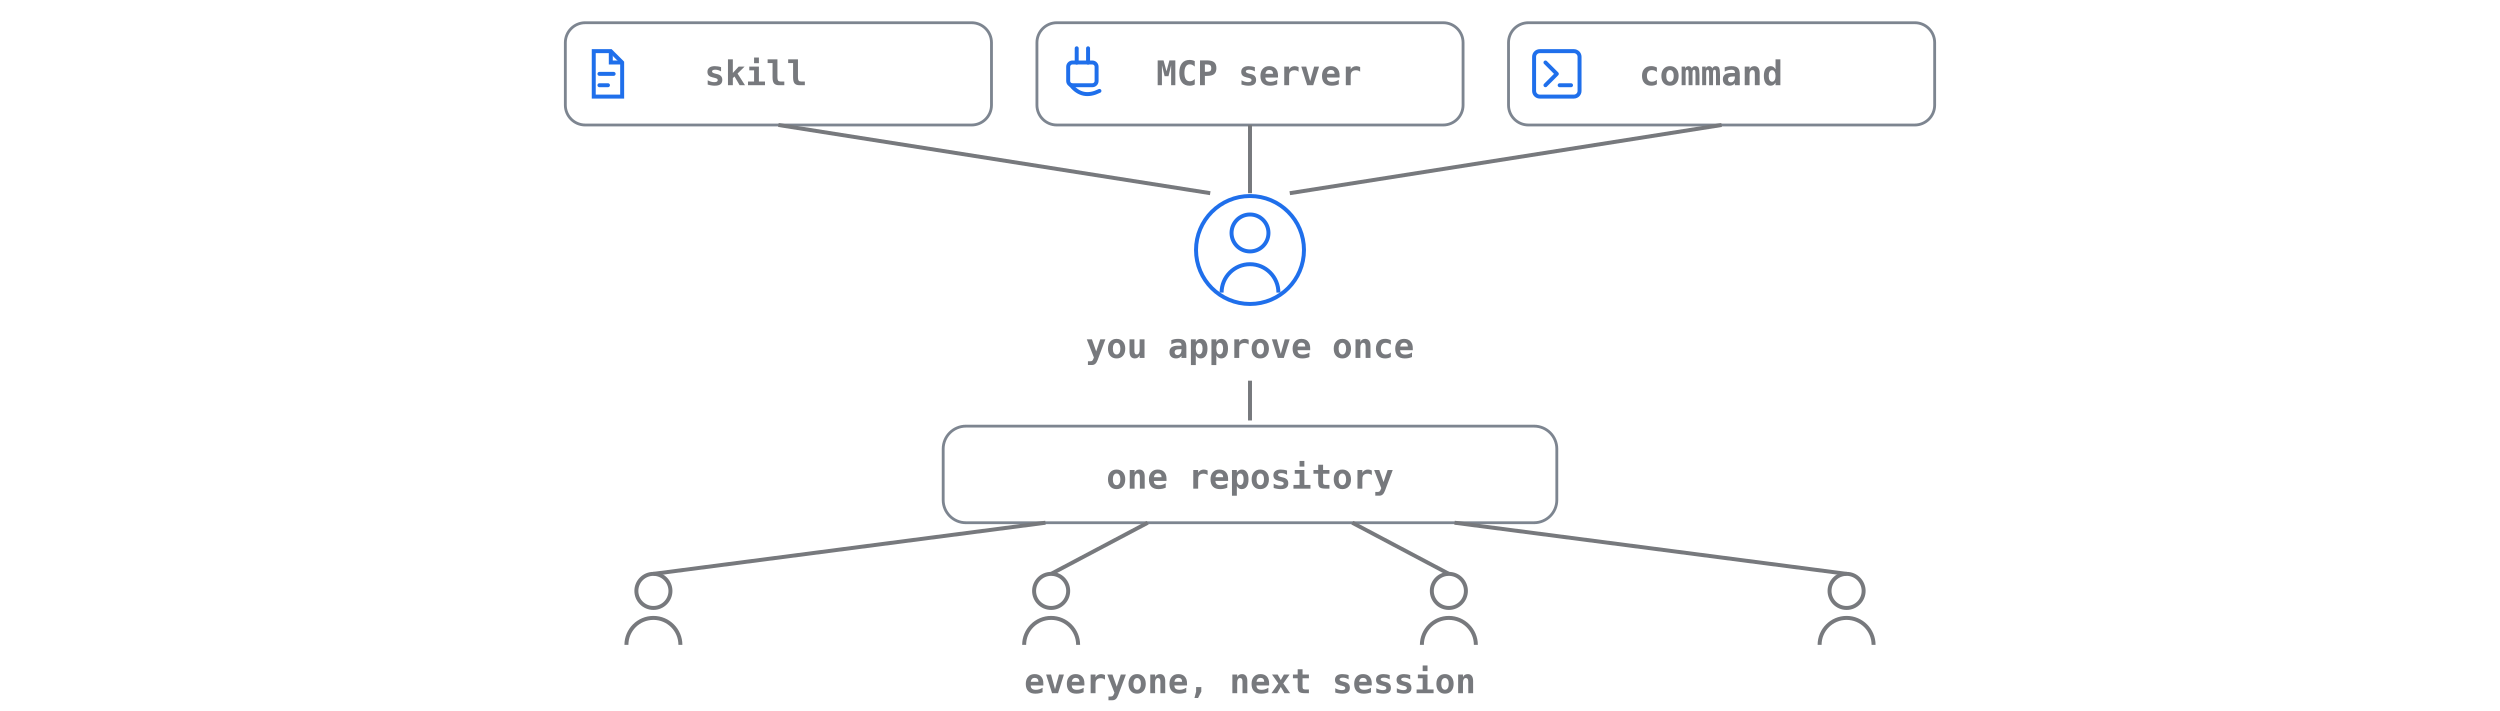
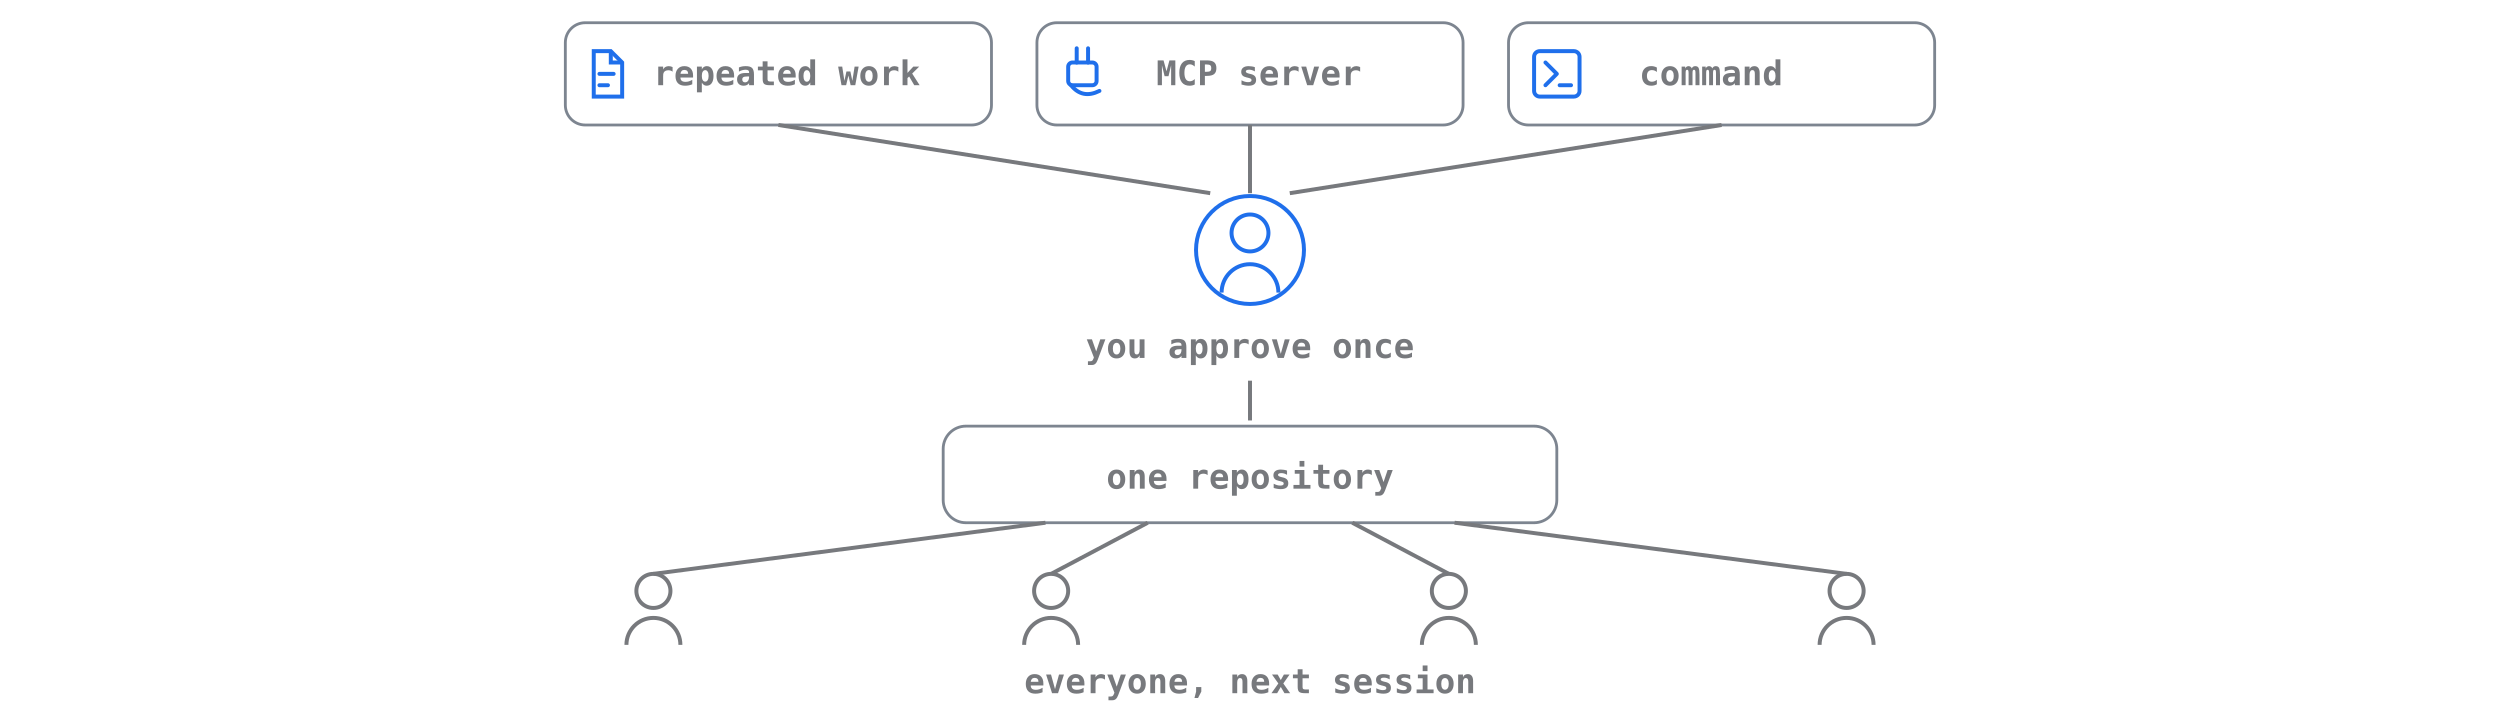
<svg xmlns="http://www.w3.org/2000/svg" viewBox="0 0 880 250" width="880" height="250" role="img" aria-labelledby="t d" font-family="ui-monospace, SFMono-Regular, Menlo, Consolas, monospace">
  <rect x="199" y="8" width="150" height="36" rx="7" fill="none" stroke="#7d8590" />
  <path d="M209 18 H215 L219 22 V34 H209 Z" fill="none" stroke="#1f6feb" stroke-width="1.4" />
  <path d="M215 18 V22 H219" fill="none" stroke="#1f6feb" stroke-width="1.4" />
  <path d="M211 26 H216 M211 30 H214" fill="none" stroke="#1f6feb" stroke-width="1.4" stroke-linecap="round" />
-   <text x="248" y="30" font-size="12" font-weight="600" fill="#77797d">skill</text>
+   <text x="230" y="30" font-size="12" font-weight="600" fill="#77797d">repeated work</text>
  <rect x="365" y="8" width="150" height="36" rx="7" fill="none" stroke="#7d8590" />
  <path d="M379 22 V17 M383 22 V17" fill="none" stroke="#1f6feb" stroke-width="1.4" stroke-linecap="round" />
  <rect x="376" y="22" width="10" height="8" rx="1.5" fill="none" stroke="#1f6feb" stroke-width="1.4" />
  <path d="M377 30 Q 381 35 387 32" fill="none" stroke="#1f6feb" stroke-width="1.4" stroke-linecap="round" />
  <text x="407" y="30" font-size="12" font-weight="600" fill="#77797d">MCP server</text>
  <rect x="531" y="8" width="150" height="36" rx="7" fill="none" stroke="#7d8590" />
  <rect x="540" y="18" width="16" height="16" rx="2" fill="none" stroke="#1f6feb" stroke-width="1.4" />
  <path d="M544 22 L548 26 L544 30" fill="none" stroke="#1f6feb" stroke-width="1.4" stroke-linecap="round" stroke-linejoin="round" />
  <path d="M549 30 H553" fill="none" stroke="#1f6feb" stroke-width="1.4" stroke-linecap="round" />
  <text x="577" y="30" font-size="12" font-weight="600" fill="#77797d">command</text>
  <path d="M274 44 L426 68" fill="none" stroke="#77797d" stroke-width="1.4" />
  <path d="M440 44 L440 68" fill="none" stroke="#77797d" stroke-width="1.4" />
  <path d="M606 44 L454 68" fill="none" stroke="#77797d" stroke-width="1.4" />
  <circle cx="440" cy="88" r="19" fill="none" stroke="#1f6feb" stroke-width="1.4" />
  <circle cx="440" cy="82" r="6.5" fill="none" stroke="#1f6feb" stroke-width="1.4" />
  <path d="M430 103 a10 10 0 0 1 20 0" fill="none" stroke="#1f6feb" stroke-width="1.4" />
  <text x="440" y="126" font-size="12" font-weight="700" text-anchor="middle" fill="#77797d">you approve once</text>
  <path d="M440 134 V148" fill="none" stroke="#77797d" stroke-width="1.4" />
  <rect x="332" y="150" width="216" height="34" rx="8" fill="none" stroke="#7d8590" />
  <text x="440" y="172" font-size="12" font-weight="700" text-anchor="middle" fill="#77797d">one repository</text>
  <path d="M368 184 L230 202" fill="none" stroke="#77797d" stroke-width="1.4" />
  <path d="M404 184 L370 202" fill="none" stroke="#77797d" stroke-width="1.4" />
  <path d="M476 184 L510 202" fill="none" stroke="#77797d" stroke-width="1.4" />
  <path d="M512 184 L650 202" fill="none" stroke="#77797d" stroke-width="1.4" />
  <circle cx="230" cy="208" r="6" fill="none" stroke="#77797d" stroke-width="1.4" />
  <path d="M220.5 227 a9.5 9.5 0 0 1 19 0" fill="none" stroke="#77797d" stroke-width="1.4" />
  <circle cx="370" cy="208" r="6" fill="none" stroke="#77797d" stroke-width="1.4" />
  <path d="M360.5 227 a9.5 9.5 0 0 1 19 0" fill="none" stroke="#77797d" stroke-width="1.4" />
  <circle cx="510" cy="208" r="6" fill="none" stroke="#77797d" stroke-width="1.4" />
  <path d="M500.5 227 a9.5 9.5 0 0 1 19 0" fill="none" stroke="#77797d" stroke-width="1.4" />
  <circle cx="650" cy="208" r="6" fill="none" stroke="#77797d" stroke-width="1.4" />
  <path d="M640.5 227 a9.5 9.5 0 0 1 19 0" fill="none" stroke="#77797d" stroke-width="1.4" />
  <text x="440" y="244" font-size="12" font-weight="700" text-anchor="middle" fill="#77797d">everyone, next session</text>
</svg>
